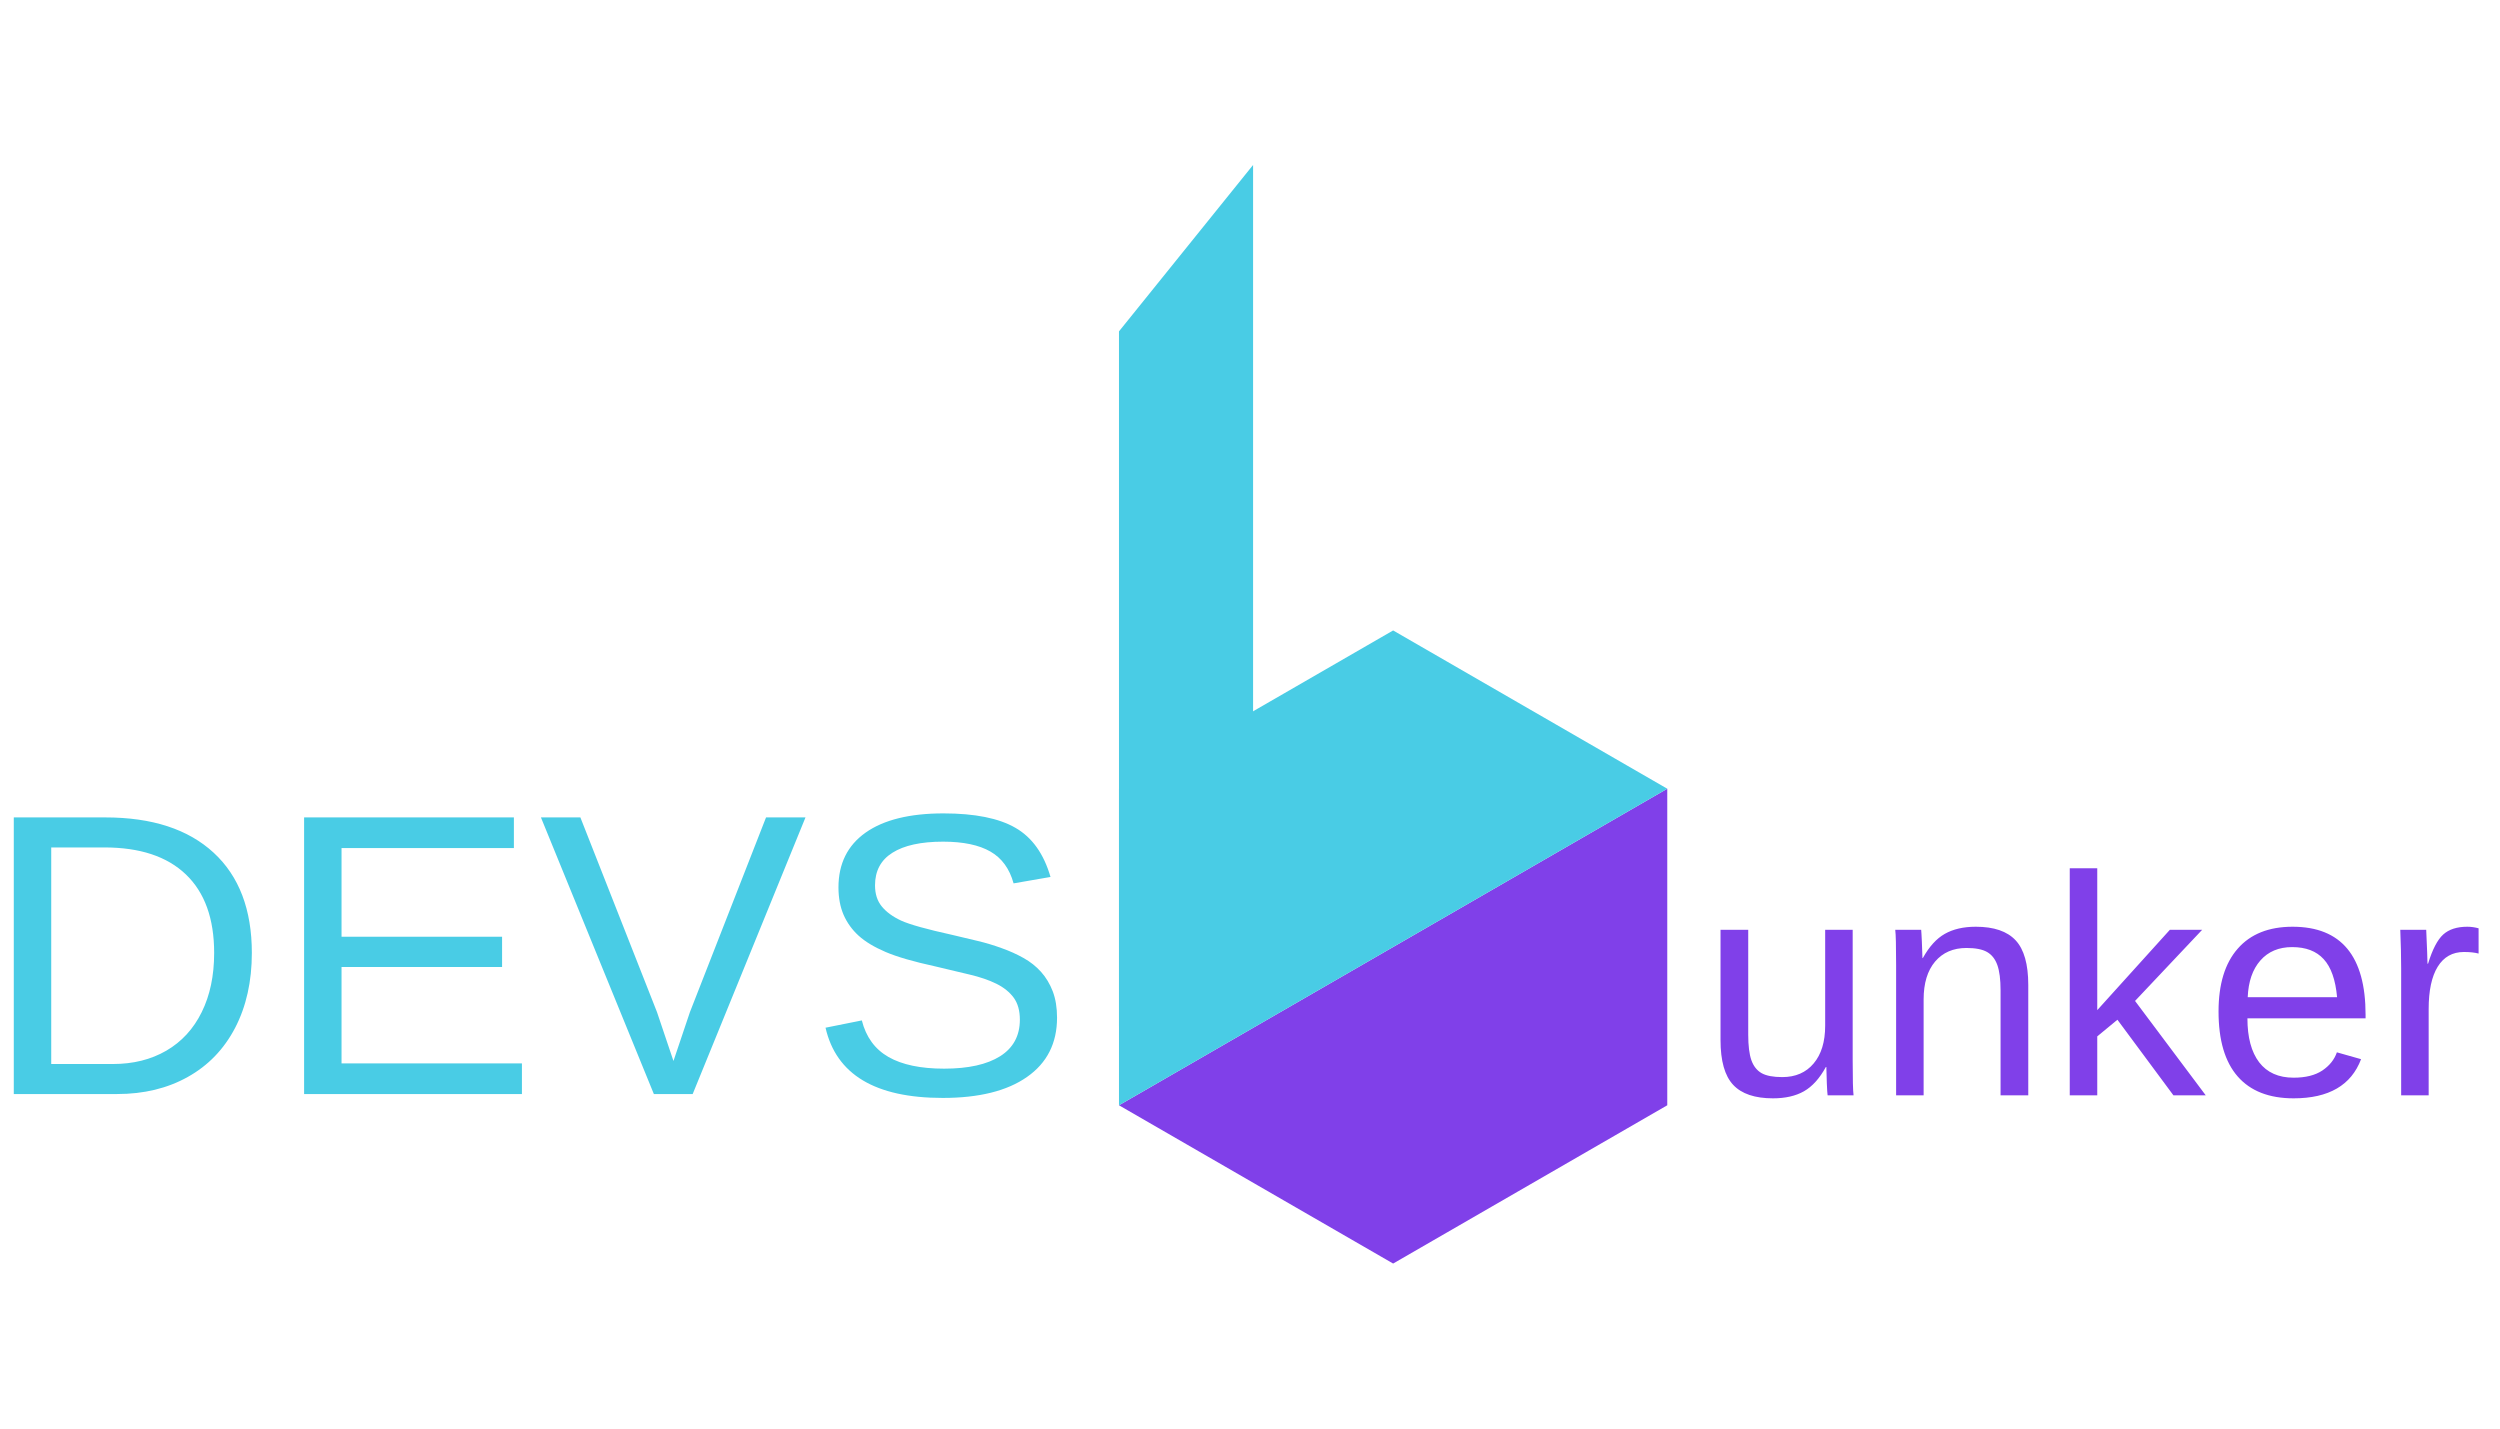
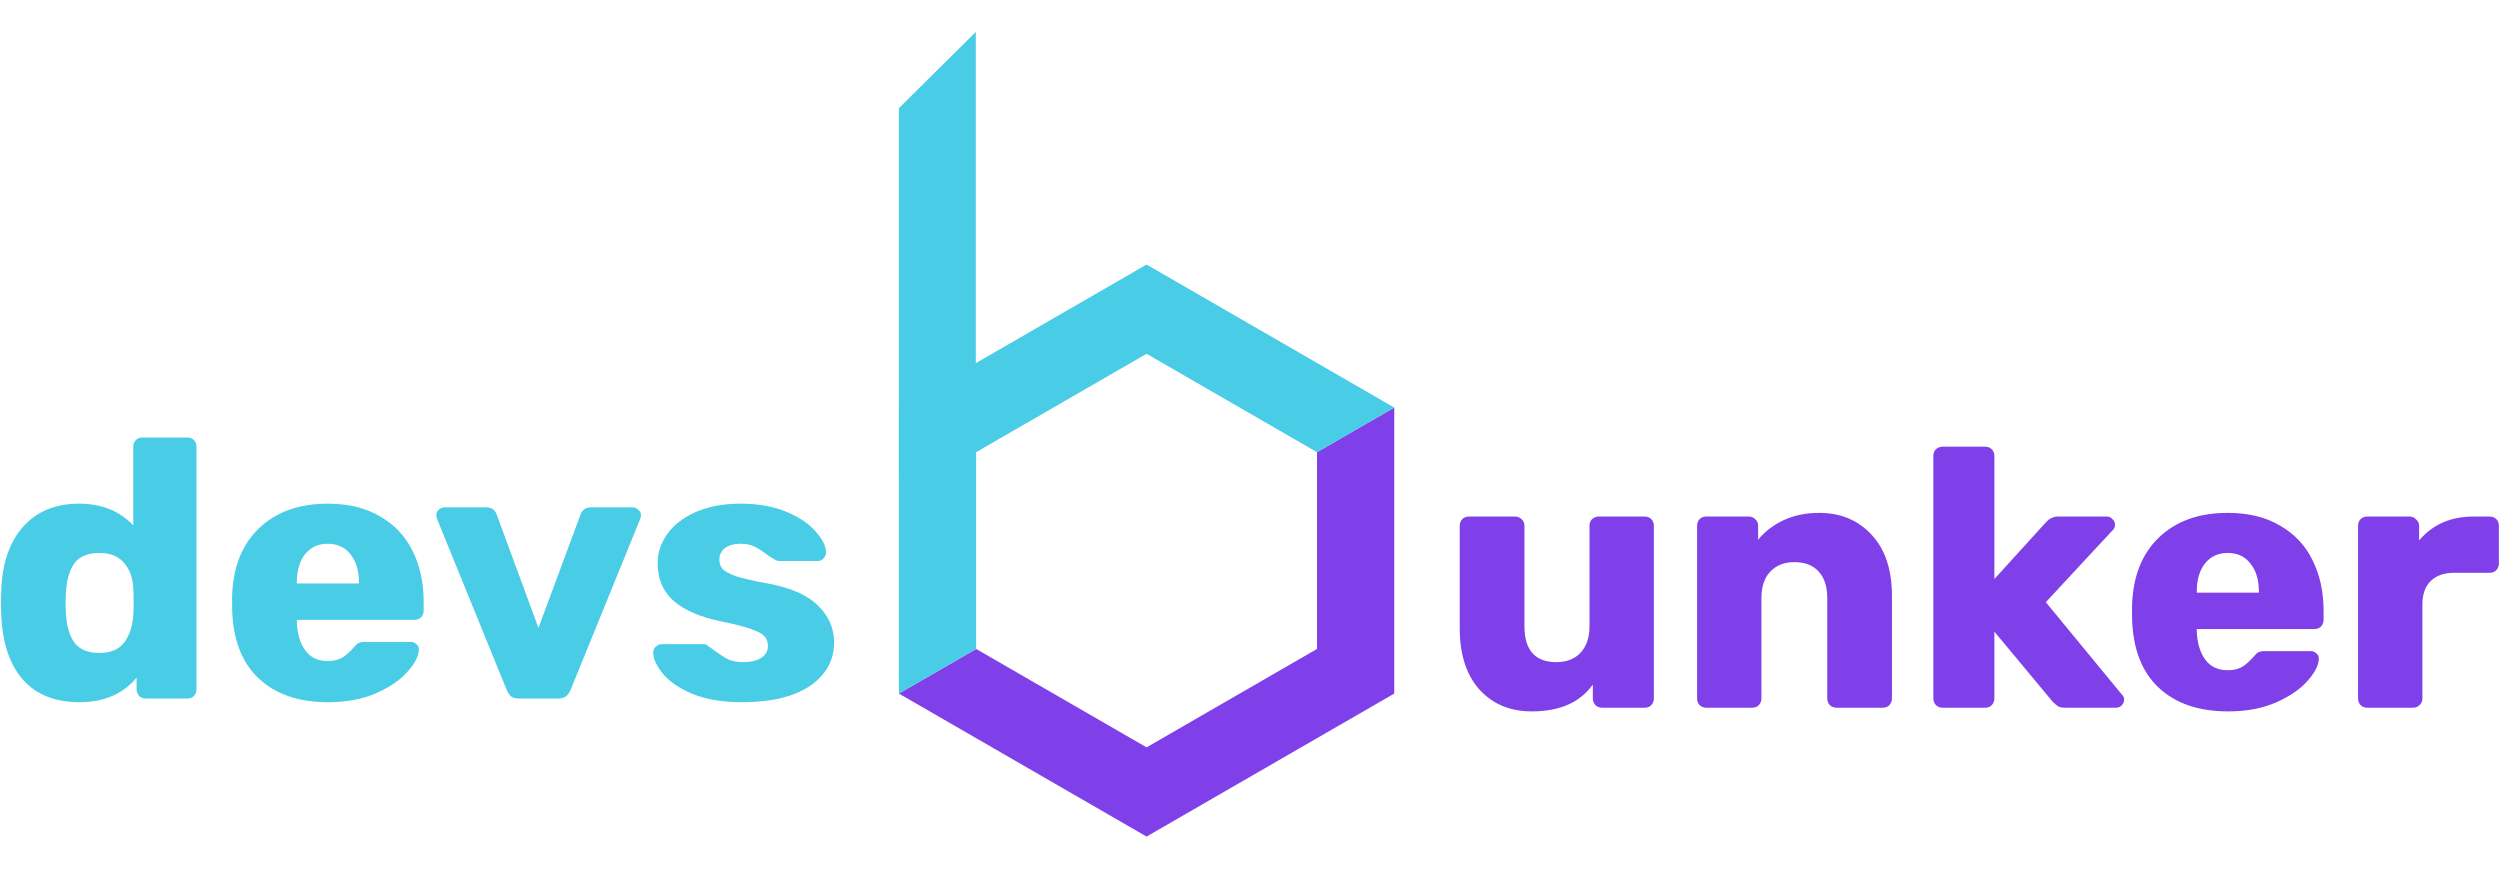
- <svg xmlns="http://www.w3.org/2000/svg" width="100%" height="100%" viewBox="0 0 8268 4725" version="1.1" xml:space="preserve" style="fill-rule:evenodd;clip-rule:evenodd;stroke-linejoin:round;stroke-miterlimit:2;">
-   <g transform="matrix(1.52865,0,0,1.52865,-1322.37,-2059.91)">
-     <g transform="matrix(0.406989,0,0,0.406989,2652.25,1873.94)">
-       <g transform="matrix(1,0,0,1,138.492,-5.62787)">
-         <path d="M4333.13,2904.92L4333.13,4587.65L2875.84,5429.02L1418.55,4587.65" style="fill:rgb(128,64,233);" />
-       </g>
-       <g transform="matrix(1,0,0,1,138.492,-5.62787)">
-         <path d="M1418.55,4587.65L1418.55,2904.92L2875.84,2063.55L4333.13,2904.92" style="fill:rgb(73,204,229);" />
-       </g>
-       <g transform="matrix(1,0,0,1.57793,356.432,-1825.51)">
-         <path d="M1913.48,892.955L1200.61,1453.57L1200.61,3794.12L1913.48,3794.12L1913.48,892.955Z" style="fill:rgb(73,204,229);" />
-       </g>
-     </g>
-     <g transform="matrix(13.5541,0,0,13.5541,-19540.4,-42004.7)">
-       <text x="1776.86px" y="3373.29px" style="font-family:'ArialMT', 'Arial', sans-serif;font-size:50px;fill:rgb(128,64,233);">unker</text>
-     </g>
-     <g transform="matrix(17.3939,0,0,17.3939,-30083.1,-54960.2)">
-       <text x="1776.86px" y="3373.29px" style="font-family:'ArialMT', 'Arial', sans-serif;font-size:50px;fill:rgb(73,204,229);">DEVS</text>
-     </g>
-   </g>
+ <svg xmlns="http://www.w3.org/2000/svg" width="544" height="189" viewBox="0 0 544 189" fill="none">
+   <path d="M17.24 152.8C12.013 152.8 7.933 151.173 5 147.92C2.12 144.613 0.547 139.973 0.28 134L0.2 131.2L0.28 128.32C0.493 122.56 2.067 118 5 114.64C7.987 111.28 12.067 109.6 17.24 109.6C22.093 109.6 26.013 111.173 29 114.32V97.2C29 96.613 29.187 96.133 29.56 95.76C29.933 95.387 30.413 95.2 31 95.2H40.76C41.347 95.2 41.827 95.387 42.2 95.76C42.573 96.133 42.76 96.613 42.76 97.2V150C42.76 150.533 42.573 151.013 42.2 151.44C41.827 151.813 41.347 152 40.76 152H31.72C31.187 152 30.707 151.813 30.28 151.44C29.907 151.013 29.72 150.533 29.72 150V147.44C26.787 151.013 22.627 152.8 17.24 152.8ZM21.64 142.08C24.04 142.08 25.827 141.333 27 139.84C28.173 138.293 28.84 136.32 29 133.92C29.053 133.227 29.08 132.213 29.08 130.88C29.08 129.6 29.053 128.613 29 127.92C28.893 125.733 28.227 123.92 27 122.48C25.773 121.04 23.987 120.32 21.64 120.32C19.133 120.32 17.32 121.067 16.2 122.56C15.133 124.053 14.52 126.107 14.36 128.72C14.307 129.253 14.28 130.08 14.28 131.2C14.28 132.32 14.307 133.147 14.36 133.68C14.52 136.293 15.133 138.347 16.2 139.84C17.32 141.333 19.133 142.08 21.64 142.08ZM71.389 152.8C64.989 152.8 59.949 151.067 56.269 147.6C52.589 144.133 50.669 139.093 50.509 132.48V129.68C50.722 123.387 52.669 118.48 56.349 114.96C60.082 111.387 65.069 109.6 71.309 109.6C75.842 109.6 79.655 110.533 82.749 112.4C85.895 114.213 88.242 116.72 89.789 119.92C91.389 123.12 92.189 126.8 92.189 130.96V132.88C92.189 133.413 92.002 133.893 91.629 134.32C91.255 134.693 90.775 134.88 90.189 134.88H64.589V135.44C64.695 137.947 65.309 139.973 66.429 141.52C67.549 143.067 69.175 143.84 71.309 143.84C72.642 143.84 73.735 143.573 74.589 143.04C75.442 142.453 76.215 141.76 76.909 140.96C77.389 140.373 77.762 140.027 78.029 139.92C78.349 139.76 78.829 139.68 79.469 139.68H89.389C89.869 139.68 90.269 139.84 90.589 140.16C90.962 140.427 91.149 140.8 91.149 141.28C91.149 142.667 90.349 144.267 88.749 146.08C87.202 147.893 84.935 149.467 81.949 150.8C78.962 152.133 75.442 152.8 71.389 152.8ZM78.109 126.96V126.8C78.109 124.187 77.495 122.133 76.269 120.64C75.095 119.093 73.442 118.32 71.309 118.32C69.229 118.32 67.575 119.093 66.349 120.64C65.175 122.133 64.589 124.187 64.589 126.8V126.96H78.109ZM112.926 152C112.18 152 111.593 151.84 111.166 151.52C110.793 151.147 110.473 150.64 110.206 150L95.086 112.88L94.926 112.16C94.926 111.68 95.086 111.28 95.406 110.96C95.78 110.587 96.233 110.4 96.766 110.4H105.806C106.98 110.4 107.753 110.96 108.126 112.08L117.166 136.64L126.286 112.08C126.66 110.96 127.433 110.4 128.606 110.4H137.646C138.126 110.4 138.553 110.587 138.926 110.96C139.3 111.28 139.486 111.68 139.486 112.16L139.326 112.88L124.206 150C123.94 150.64 123.593 151.147 123.166 151.52C122.74 151.84 122.153 152 121.406 152H112.926ZM161.496 152.8C157.176 152.8 153.55 152.187 150.616 150.96C147.736 149.733 145.603 148.267 144.216 146.56C142.83 144.853 142.136 143.333 142.136 142C142.136 141.467 142.323 141.04 142.696 140.72C143.123 140.347 143.576 140.16 144.056 140.16H153.176C153.496 140.16 153.79 140.293 154.056 140.56C154.696 140.987 155.176 141.333 155.496 141.6C156.67 142.453 157.683 143.093 158.536 143.52C159.443 143.893 160.536 144.08 161.816 144.08C163.363 144.08 164.616 143.787 165.576 143.2C166.59 142.56 167.096 141.68 167.096 140.56C167.096 139.653 166.83 138.933 166.296 138.4C165.816 137.867 164.856 137.36 163.416 136.88C161.976 136.347 159.79 135.787 156.856 135.2C152.43 134.293 149.016 132.827 146.616 130.8C144.27 128.72 143.096 125.947 143.096 122.48C143.096 120.293 143.79 118.213 145.176 116.24C146.563 114.267 148.616 112.667 151.336 111.44C154.11 110.213 157.39 109.6 161.176 109.6C164.963 109.6 168.27 110.187 171.096 111.36C173.923 112.533 176.056 113.973 177.496 115.68C178.99 117.333 179.736 118.853 179.736 120.24C179.736 120.72 179.55 121.147 179.176 121.52C178.856 121.893 178.456 122.08 177.976 122.08H169.656C169.23 122.08 168.83 121.947 168.456 121.68C167.763 121.307 167.15 120.907 166.616 120.48C165.71 119.787 164.856 119.253 164.056 118.88C163.256 118.507 162.27 118.32 161.096 118.32C159.71 118.32 158.59 118.64 157.736 119.28C156.936 119.92 156.536 120.747 156.536 121.76C156.536 122.56 156.75 123.227 157.176 123.76C157.656 124.293 158.616 124.827 160.056 125.36C161.55 125.84 163.736 126.347 166.616 126.88C171.79 127.787 175.55 129.387 177.896 131.68C180.296 133.973 181.496 136.667 181.496 139.76C181.496 143.707 179.736 146.88 176.216 149.28C172.696 151.627 167.79 152.8 161.496 152.8Z" fill="#49CCE5" />
+   <path d="M333.318 154.8C328.625 154.8 324.838 153.227 321.958 150.08C319.078 146.88 317.638 142.427 317.638 136.72V114.4C317.638 113.813 317.825 113.333 318.198 112.96C318.572 112.587 319.052 112.4 319.638 112.4H329.638C330.225 112.4 330.705 112.587 331.078 112.96C331.505 113.333 331.718 113.813 331.718 114.4V136.24C331.718 141.467 334.038 144.08 338.678 144.08C340.918 144.08 342.678 143.387 343.958 142C345.238 140.613 345.878 138.693 345.878 136.24V114.4C345.878 113.813 346.065 113.333 346.438 112.96C346.865 112.587 347.345 112.4 347.878 112.4H357.878C358.465 112.4 358.945 112.587 359.318 112.96C359.692 113.333 359.878 113.813 359.878 114.4V152C359.878 152.533 359.692 153.013 359.318 153.44C358.945 153.813 358.465 154 357.878 154H348.598C348.065 154 347.585 153.813 347.158 153.44C346.785 153.013 346.598 152.533 346.598 152V148.96C343.825 152.853 339.398 154.8 333.318 154.8ZM371.288 154C370.702 154 370.222 153.813 369.848 153.44C369.475 153.067 369.288 152.587 369.288 152V114.4C369.288 113.813 369.475 113.333 369.848 112.96C370.222 112.587 370.702 112.4 371.288 112.4H380.488C381.075 112.4 381.555 112.587 381.928 112.96C382.355 113.333 382.568 113.813 382.568 114.4V117.44C384.008 115.68 385.848 114.267 388.088 113.2C390.382 112.133 392.968 111.6 395.848 111.6C400.542 111.6 404.355 113.2 407.288 116.4C410.222 119.547 411.688 123.973 411.688 129.68V152C411.688 152.533 411.502 153.013 411.128 153.44C410.755 153.813 410.275 154 409.688 154H399.608C399.075 154 398.595 153.813 398.168 153.44C397.795 153.013 397.608 152.533 397.608 152V130.16C397.608 127.653 396.995 125.733 395.768 124.4C394.542 123.013 392.782 122.32 390.488 122.32C388.248 122.32 386.488 123.013 385.208 124.4C383.928 125.733 383.288 127.653 383.288 130.16V152C383.288 152.533 383.102 153.013 382.728 153.44C382.355 153.813 381.875 154 381.288 154H371.288ZM422.694 154C422.161 154 421.681 153.813 421.254 153.44C420.881 153.013 420.694 152.533 420.694 152V99.2C420.694 98.613 420.881 98.133 421.254 97.76C421.681 97.387 422.161 97.2 422.694 97.2H431.974C432.561 97.2 433.041 97.387 433.414 97.76C433.788 98.133 433.974 98.613 433.974 99.2V126L445.094 113.76C445.201 113.653 445.388 113.467 445.654 113.2C445.974 112.933 446.294 112.747 446.614 112.64C446.934 112.48 447.308 112.4 447.734 112.4H458.454C458.934 112.4 459.334 112.587 459.654 112.96C460.028 113.28 460.214 113.68 460.214 114.16C460.214 114.747 460.001 115.2 459.574 115.52L445.174 131.04L461.574 150.96C462.001 151.387 462.214 151.787 462.214 152.16C462.214 152.693 462.028 153.147 461.654 153.52C461.334 153.84 460.908 154 460.374 154H449.414C448.721 154 448.188 153.893 447.814 153.68C447.494 153.467 447.094 153.12 446.614 152.64L433.974 137.44V152C433.974 152.533 433.788 153.013 433.414 153.44C433.041 153.813 432.561 154 431.974 154H422.694ZM484.816 154.8C478.416 154.8 473.376 153.067 469.696 149.6C466.016 146.133 464.096 141.093 463.936 134.48V131.68C464.15 125.387 466.096 120.48 469.776 116.96C473.51 113.387 478.496 111.6 484.736 111.6C489.27 111.6 493.083 112.533 496.176 114.4C499.323 116.213 501.67 118.72 503.216 121.92C504.816 125.12 505.616 128.8 505.616 132.96V134.88C505.616 135.413 505.43 135.893 505.056 136.32C504.683 136.693 504.203 136.88 503.616 136.88H478.016V137.44C478.123 139.947 478.736 141.973 479.856 143.52C480.976 145.067 482.603 145.84 484.736 145.84C486.07 145.84 487.163 145.573 488.016 145.04C488.87 144.453 489.643 143.76 490.336 142.96C490.816 142.373 491.19 142.027 491.456 141.92C491.776 141.76 492.256 141.68 492.896 141.68H502.816C503.296 141.68 503.696 141.84 504.016 142.16C504.39 142.427 504.576 142.8 504.576 143.28C504.576 144.667 503.776 146.267 502.176 148.08C500.63 149.893 498.363 151.467 495.376 152.8C492.39 154.133 488.87 154.8 484.816 154.8ZM491.536 128.96V128.8C491.536 126.187 490.923 124.133 489.696 122.64C488.523 121.093 486.87 120.32 484.736 120.32C482.656 120.32 481.003 121.093 479.776 122.64C478.603 124.133 478.016 126.187 478.016 128.8V128.96H491.536ZM515.116 154C514.53 154 514.05 153.813 513.676 153.44C513.303 153.067 513.116 152.587 513.116 152V114.4C513.116 113.813 513.303 113.333 513.676 112.96C514.05 112.587 514.53 112.4 515.116 112.4H524.316C524.903 112.4 525.383 112.613 525.756 113.04C526.183 113.413 526.396 113.867 526.396 114.4V117.6C529.33 114.133 533.276 112.4 538.236 112.4H541.756C542.343 112.4 542.823 112.587 543.196 112.96C543.57 113.333 543.756 113.813 543.756 114.4V122.64C543.756 123.173 543.57 123.653 543.196 124.08C542.823 124.453 542.343 124.64 541.756 124.64H533.996C531.81 124.64 530.103 125.253 528.876 126.48C527.703 127.653 527.116 129.333 527.116 131.52V152C527.116 152.587 526.903 153.067 526.476 153.44C526.103 153.813 525.623 154 525.036 154H515.116Z" fill="#8040E9" />
+   <path fill-rule="evenodd" clip-rule="evenodd" d="M286.576 98.393L303.39 88.685V150.92L249.493 182.037L195.597 150.92L212.41 141.212L249.493 162.622L286.576 141.212V98.393Z" fill="#8040E9" />
+   <path fill-rule="evenodd" clip-rule="evenodd" d="M212.409 141.212L195.596 150.919V88.685L249.492 57.568L303.389 88.685L286.575 98.392L249.492 76.982L212.409 98.392V141.212Z" fill="#49CCE5" />
+   <path fill-rule="evenodd" clip-rule="evenodd" d="M212.335 6.948L195.596 23.544V104.244H212.335V6.948Z" fill="#49CCE5" />
</svg>
